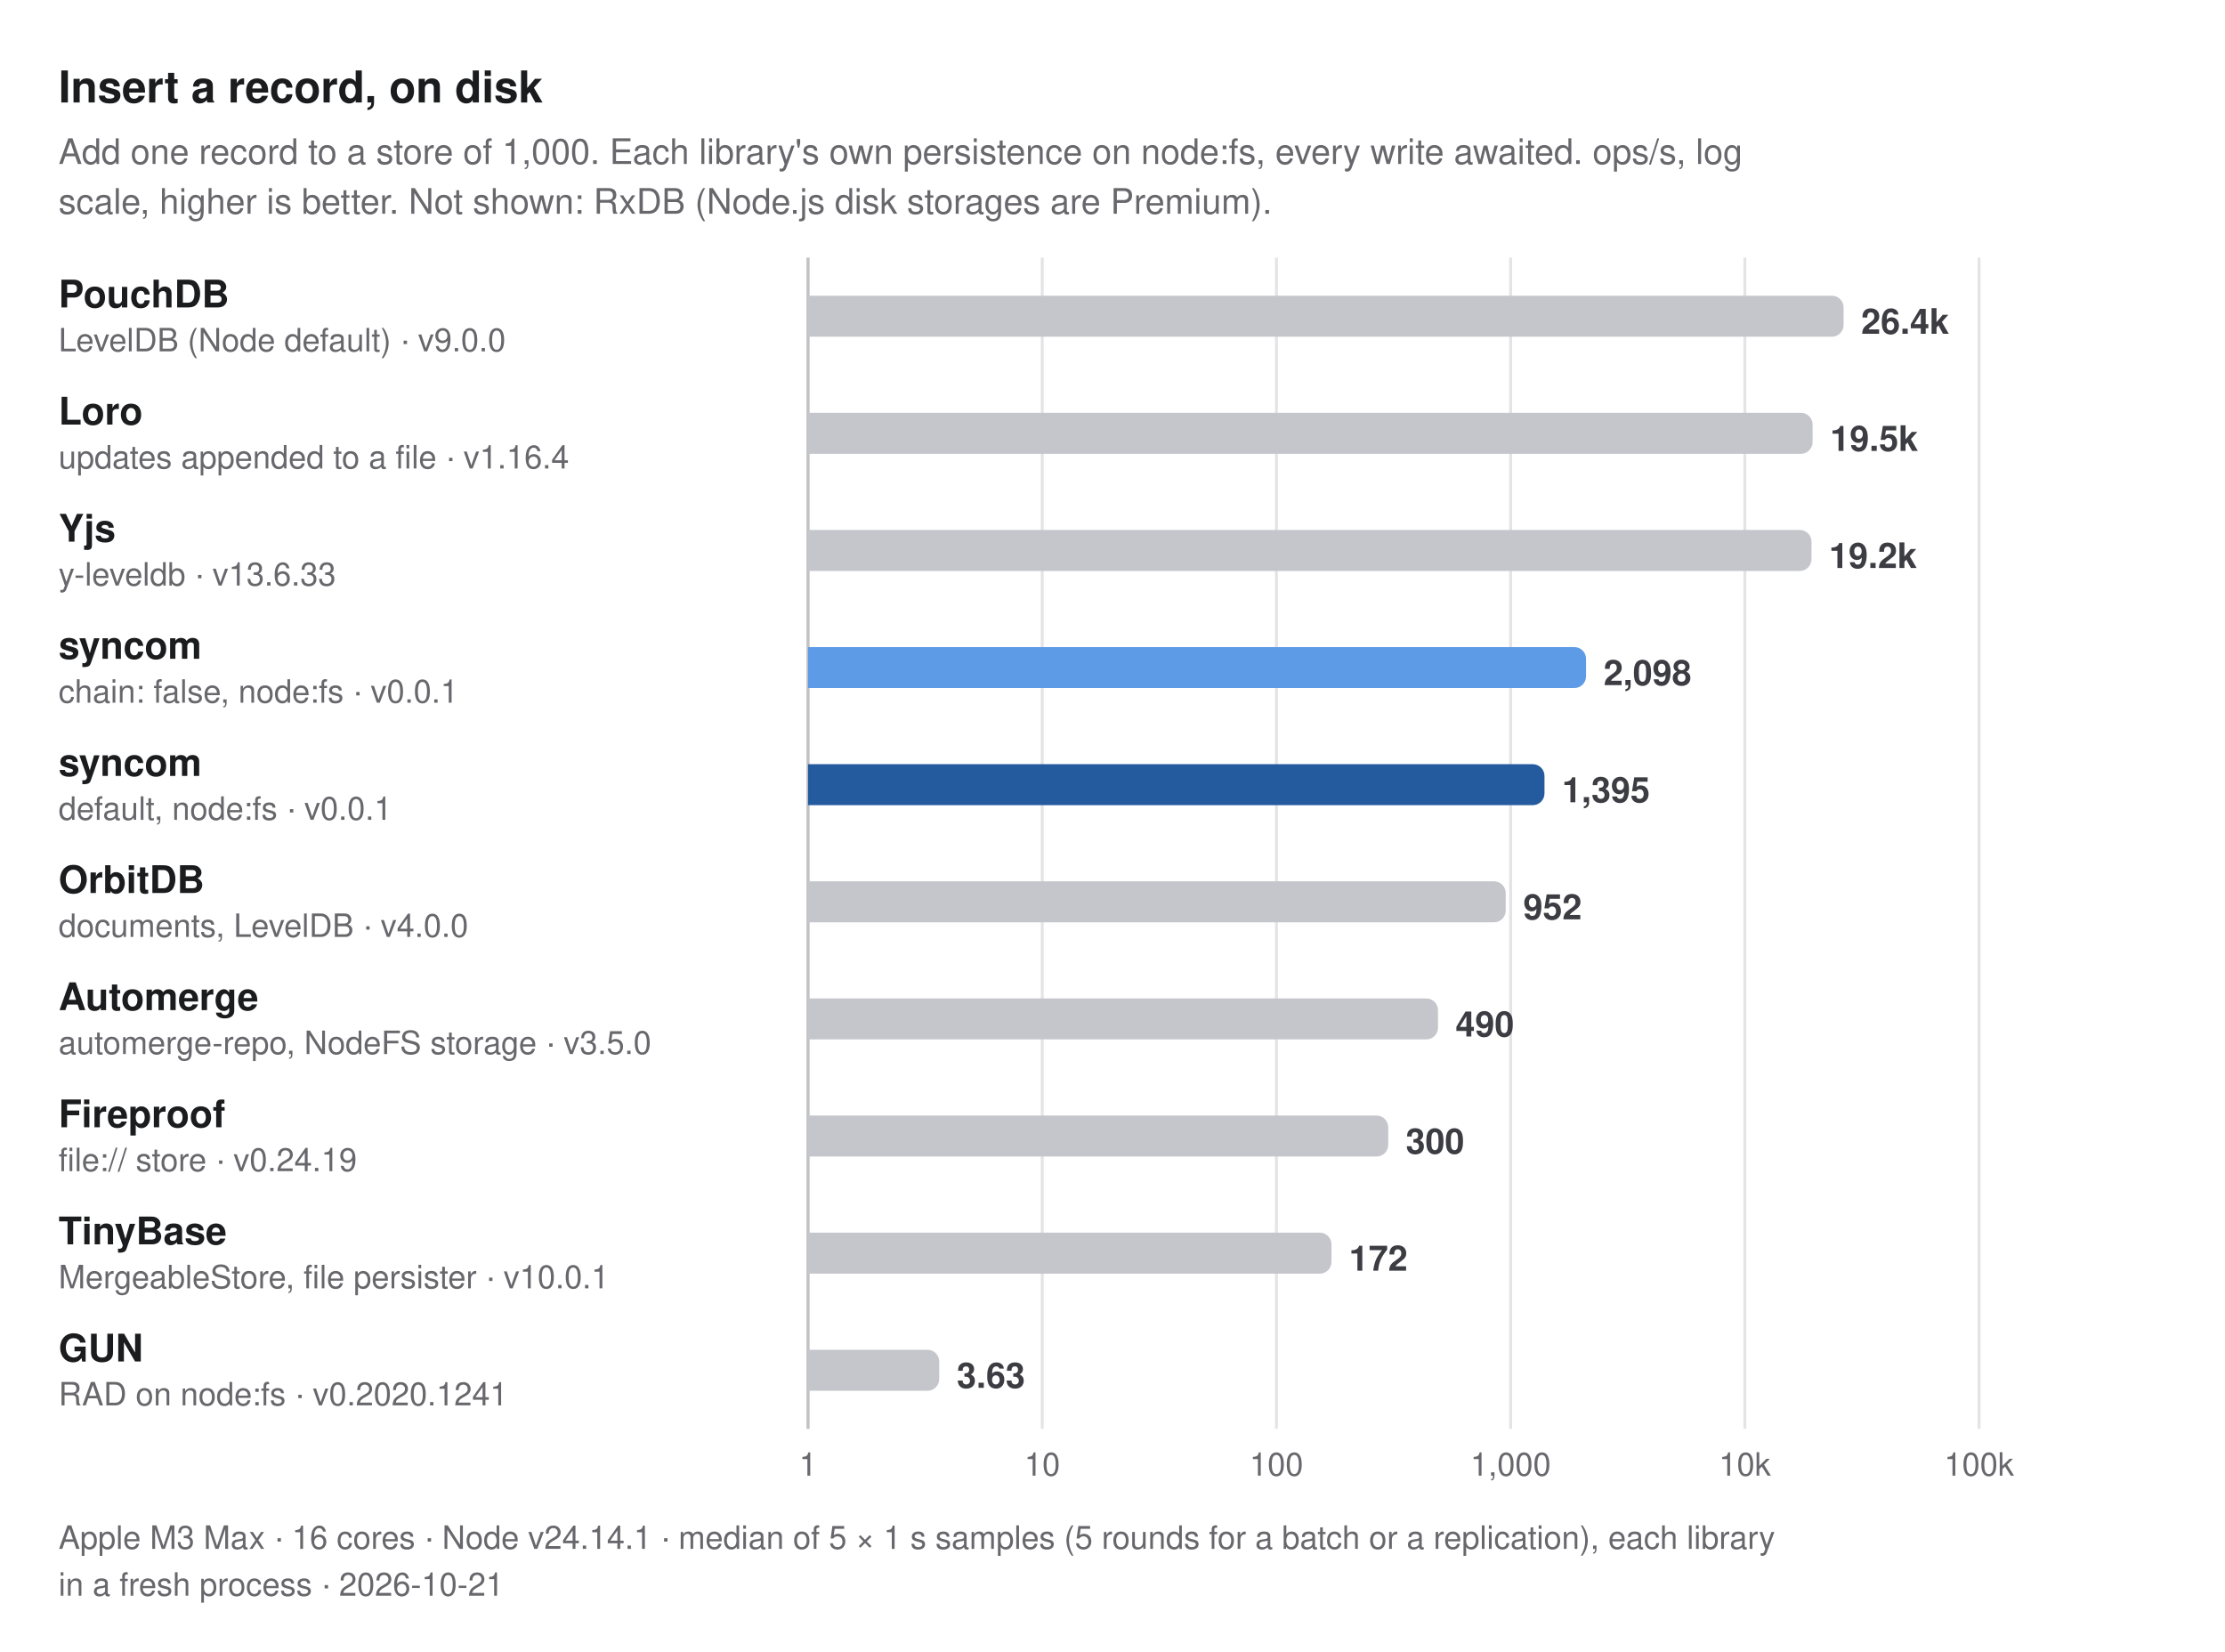
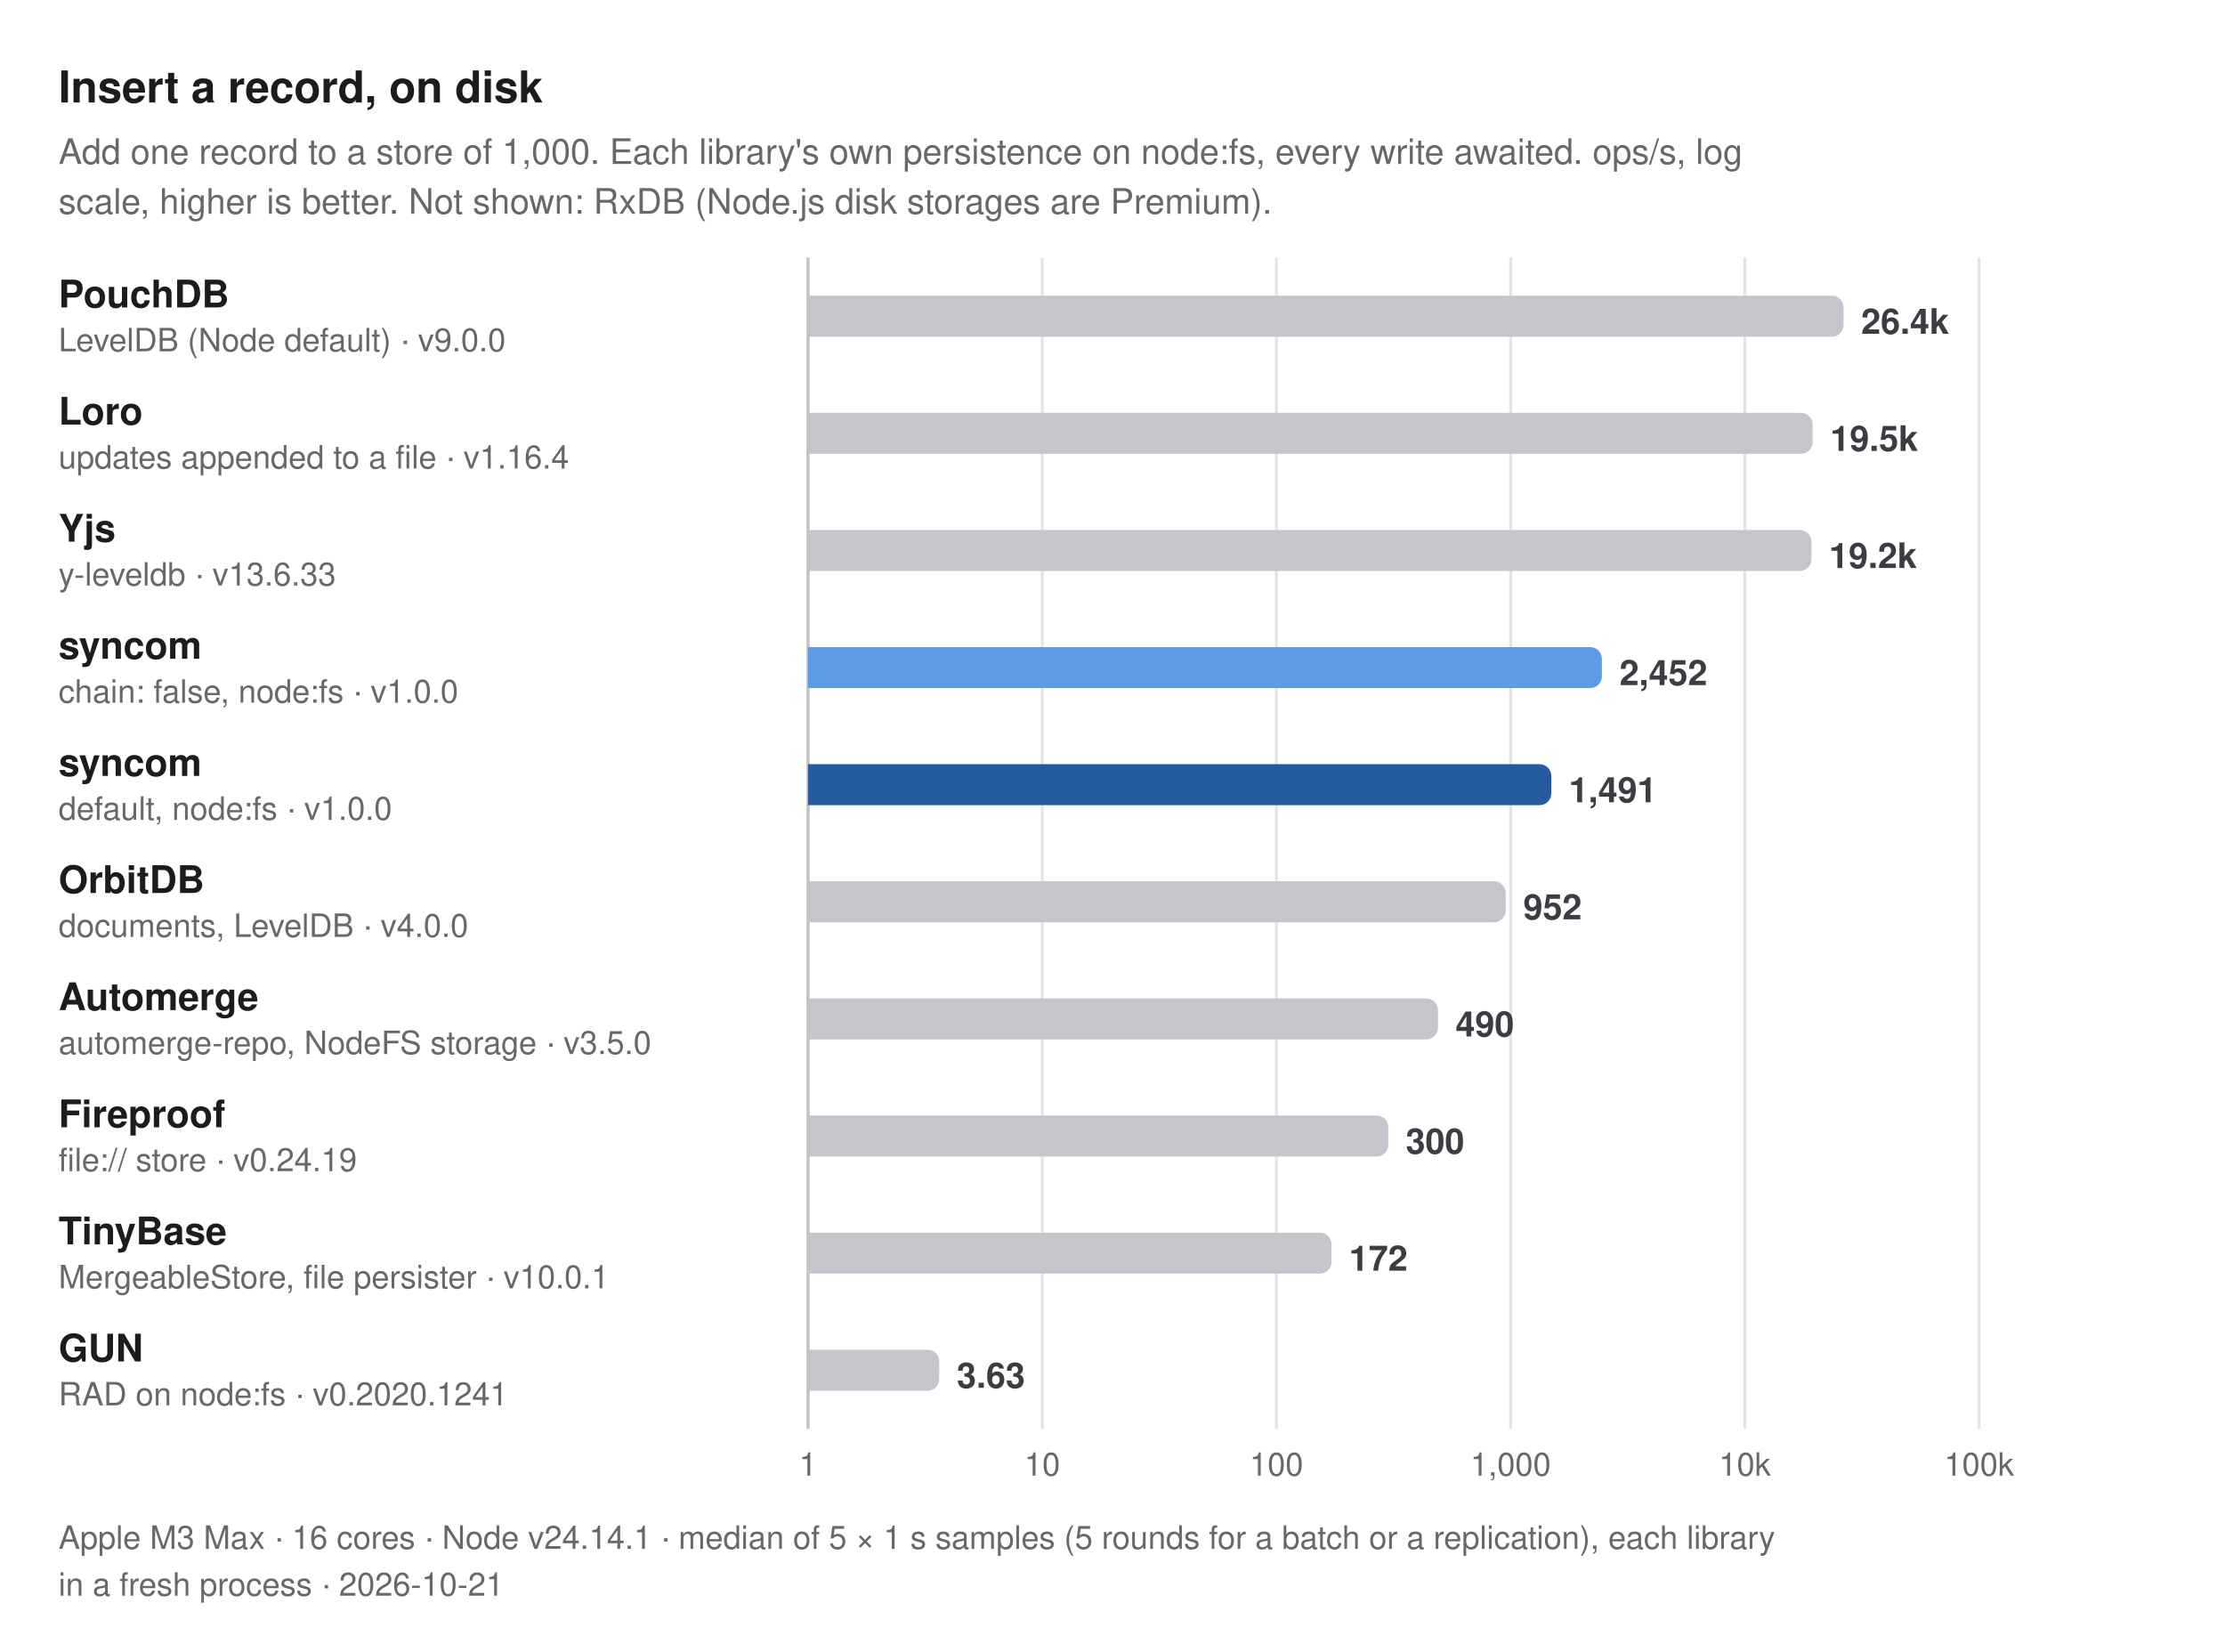
<svg xmlns="http://www.w3.org/2000/svg" width="760" height="564" viewBox="0 0 760 564" role="img" aria-label="Insert a record, on disk. Add one record to a store of 1,000. Each library's own persistence on node:fs, every write awaited. ops/s, log scale, higher is better. Not shown: RxDB (Node.js disk storages are Premium).">
  <style>
  text { font-family: -apple-system, BlinkMacSystemFont, "Segoe UI", Helvetica, Arial, sans-serif; }
  .title { font-size: 15px; font-weight: 700; fill: #1b1c1e; }
  .subtitle, .caption { font-size: 12px; fill: #67676c; }
  .caption { font-size: 11px; }
  .group { font-size: 11px; font-weight: 600; letter-spacing: 0.06em; fill: #67676c; }
  .label { font-size: 13px; font-weight: 600; fill: #1b1c1e; }
  .label.primary, .label.secondary { font-weight: 700; }
  .sublabel { font-size: 11px; fill: #67676c; }
  .value { font-size: 12px; font-weight: 600; fill: #3c3c43; font-variant-numeric: tabular-nums; }
  .value.small { font-size: 10px; }
  .legend { font-size: 11px; fill: #3c3c43; }
  .tick { font-size: 11px; fill: #67676c; font-variant-numeric: tabular-nums; }
  .grid { stroke: #e4e4e7; stroke-width: 1; }
  .axis { stroke: #c2c2c4; stroke-width: 1; }
  .ref { stroke: #67676c; stroke-width: 1; stroke-dasharray: 3 3; }
  .bar { fill: #c4c6cc; }
  .bar.primary { fill: #245a9e; }
  .bar.secondary { fill: #5e9be6; }
  @media (prefers-color-scheme: dark) {
    .title, .label { fill: #dfdfd6; }
    .subtitle, .caption, .group, .sublabel, .tick { fill: #98989f; }
    .value, .legend { fill: #c2c2c4; }
    .grid { stroke: #2e2e32; }
    .axis { stroke: #48484c; }
    .ref { stroke: #98989f; }
    .bar { fill: #46474e; }
    .bar.primary { fill: #8dbcf2; }
    .bar.secondary { fill: #3d7bd0; }
  }
</style>
  <text class="title" x="20" y="35">Insert a record, on disk</text>
  <text class="subtitle" x="20" y="56">Add one record to a store of 1,000. Each library's own persistence on node:fs, every write awaited. ops/s, log</text>
  <text class="subtitle" x="20" y="73">scale, higher is better. Not shown: RxDB (Node.js disk storages are Premium).</text>
  <line class="grid" x1="276" y1="88" x2="276" y2="488" />
  <text class="tick" x="276" y="504" text-anchor="middle">1</text>
  <line class="grid" x1="356" y1="88" x2="356" y2="488" />
  <text class="tick" x="356" y="504" text-anchor="middle">10</text>
  <line class="grid" x1="436" y1="88" x2="436" y2="488" />
  <text class="tick" x="436" y="504" text-anchor="middle">100</text>
  <line class="grid" x1="516" y1="88" x2="516" y2="488" />
  <text class="tick" x="516" y="504" text-anchor="middle">1,000</text>
  <line class="grid" x1="596" y1="88" x2="596" y2="488" />
  <text class="tick" x="596" y="504" text-anchor="middle">10k</text>
  <line class="grid" x1="676" y1="88" x2="676" y2="488" />
  <text class="tick" x="676" y="504" text-anchor="middle">100k</text>
  <line class="axis" x1="276" y1="88" x2="276" y2="488" />
  <g>
    <text class="label" x="20" y="105">PouchDB</text>
    <text class="sublabel" x="20" y="120">LevelDB (Node default) · v9.0.0</text>
    <path class="bar" d="M276,101H625.718A4,4 0 0 1 629.718,105V111A4,4 0 0 1 625.718,115H276Z" />
    <text class="value" x="635.718" y="114">26.4k</text>
  </g>
  <g>
    <text class="label" x="20" y="145">Loro</text>
    <text class="sublabel" x="20" y="160">updates appended to a file · v1.16.4</text>
    <path class="bar" d="M276,141H615.14A4,4 0 0 1 619.14,145V151A4,4 0 0 1 615.14,155H276Z" />
    <text class="value" x="625.14" y="154">19.5k</text>
  </g>
  <g>
    <text class="label" x="20" y="185">Yjs</text>
    <text class="sublabel" x="20" y="200">y-leveldb · v13.6.33</text>
    <path class="bar" d="M276,181H614.749A4,4 0 0 1 618.749,185V191A4,4 0 0 1 614.749,195H276Z" />
    <text class="value" x="624.749" y="194">19.2k</text>
  </g>
  <g>
    <text class="label secondary" x="20" y="225">syncom</text>
-     <text class="sublabel" x="20" y="240">chain: false, node:fs · v0.0.1</text>
-     <path class="bar secondary" d="M276,221H537.748A4,4 0 0 1 541.748,225V231A4,4 0 0 1 537.748,235H276Z" />
-     <text class="value" x="547.748" y="234">2,098</text>
+     <text class="sublabel" x="20" y="240">chain: false, node:fs · v1.0.0</text>
+     <path class="bar secondary" d="M276,221H543.163A4,4 0 0 1 547.163,225V231A4,4 0 0 1 543.163,235H276Z" />
+     <text class="value" x="553.163" y="234">2,452</text>
  </g>
  <g>
    <text class="label primary" x="20" y="265">syncom</text>
-     <text class="sublabel" x="20" y="280">default, node:fs · v0.0.1</text>
-     <path class="bar primary" d="M276,261H523.554A4,4 0 0 1 527.554,265V271A4,4 0 0 1 523.554,275H276Z" />
-     <text class="value" x="533.554" y="274">1,395</text>
+     <text class="sublabel" x="20" y="280">default, node:fs · v1.0.0</text>
+     <path class="bar primary" d="M276,261H525.88A4,4 0 0 1 529.88,265V271A4,4 0 0 1 525.88,275H276Z" />
+     <text class="value" x="535.88" y="274">1,491</text>
  </g>
  <g>
    <text class="label" x="20" y="305">OrbitDB</text>
    <text class="sublabel" x="20" y="320">documents, LevelDB · v4.0.0</text>
    <path class="bar" d="M276,301H510.305A4,4 0 0 1 514.305,305V311A4,4 0 0 1 510.305,315H276Z" />
    <text class="value" x="520.305" y="314">952</text>
  </g>
  <g>
    <text class="label" x="20" y="345">Automerge</text>
    <text class="sublabel" x="20" y="360">automerge-repo, NodeFS storage · v3.5.0</text>
    <path class="bar" d="M276,341H487.181A4,4 0 0 1 491.181,345V351A4,4 0 0 1 487.181,355H276Z" />
    <text class="value" x="497.181" y="354">490</text>
  </g>
  <g>
    <text class="label" x="20" y="385">Fireproof</text>
    <text class="sublabel" x="20" y="400">file:// store · v0.24.19</text>
    <path class="bar" d="M276,381H470.18A4,4 0 0 1 474.18,385V391A4,4 0 0 1 470.18,395H276Z" />
    <text class="value" x="480.18" y="394">300</text>
  </g>
  <g>
    <text class="label" x="20" y="425">TinyBase</text>
    <text class="sublabel" x="20" y="440">MergeableStore, file persister · v10.0.1</text>
    <path class="bar" d="M276,421H450.797A4,4 0 0 1 454.797,425V431A4,4 0 0 1 450.797,435H276Z" />
    <text class="value" x="460.797" y="434">172</text>
  </g>
  <g>
    <text class="label" x="20" y="465">GUN</text>
    <text class="sublabel" x="20" y="480">RAD on node:fs · v0.2020.1241</text>
    <path class="bar" d="M276,461H316.811A4,4 0 0 1 320.811,465V471A4,4 0 0 1 316.811,475H276Z" />
    <text class="value" x="326.811" y="474">3.63</text>
  </g>
  <text class="caption" x="20" y="529">Apple M3 Max · 16 cores · Node v24.14.1 · median of 5 × 1 s samples (5 rounds for a batch or a replication), each library</text>
  <text class="caption" x="20" y="545">in a fresh process · 2026-10-21</text>
</svg>
